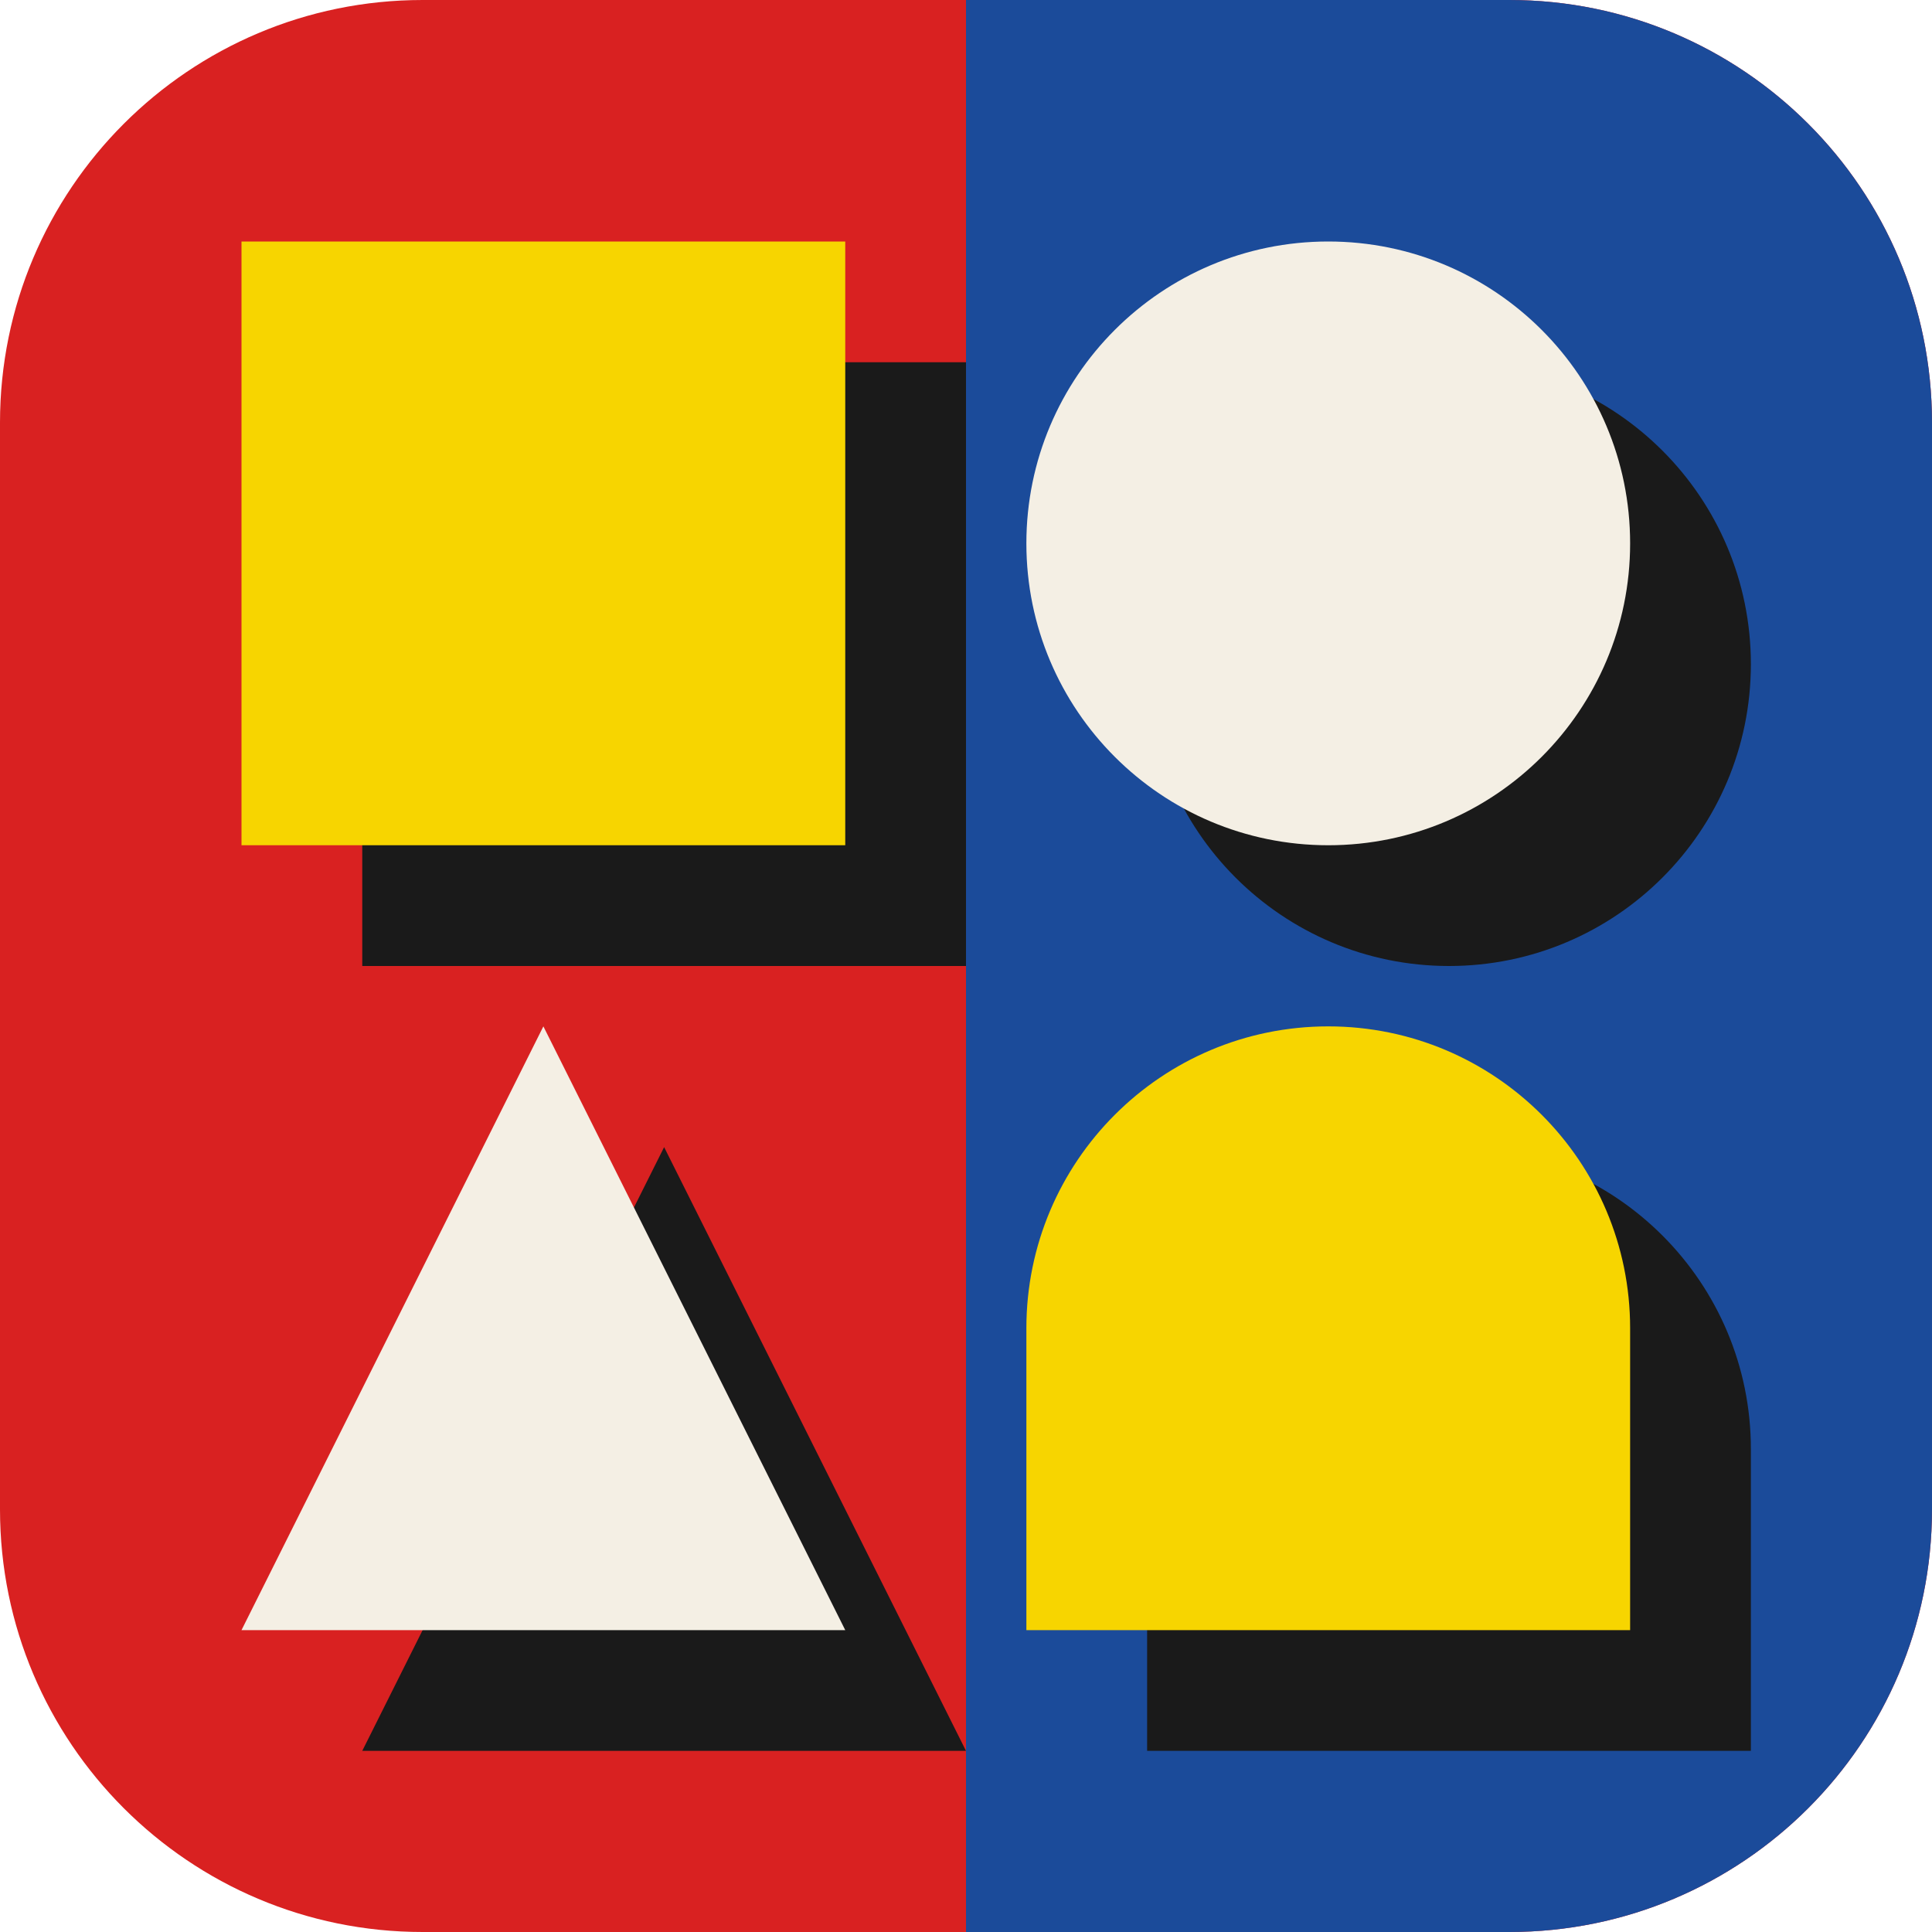
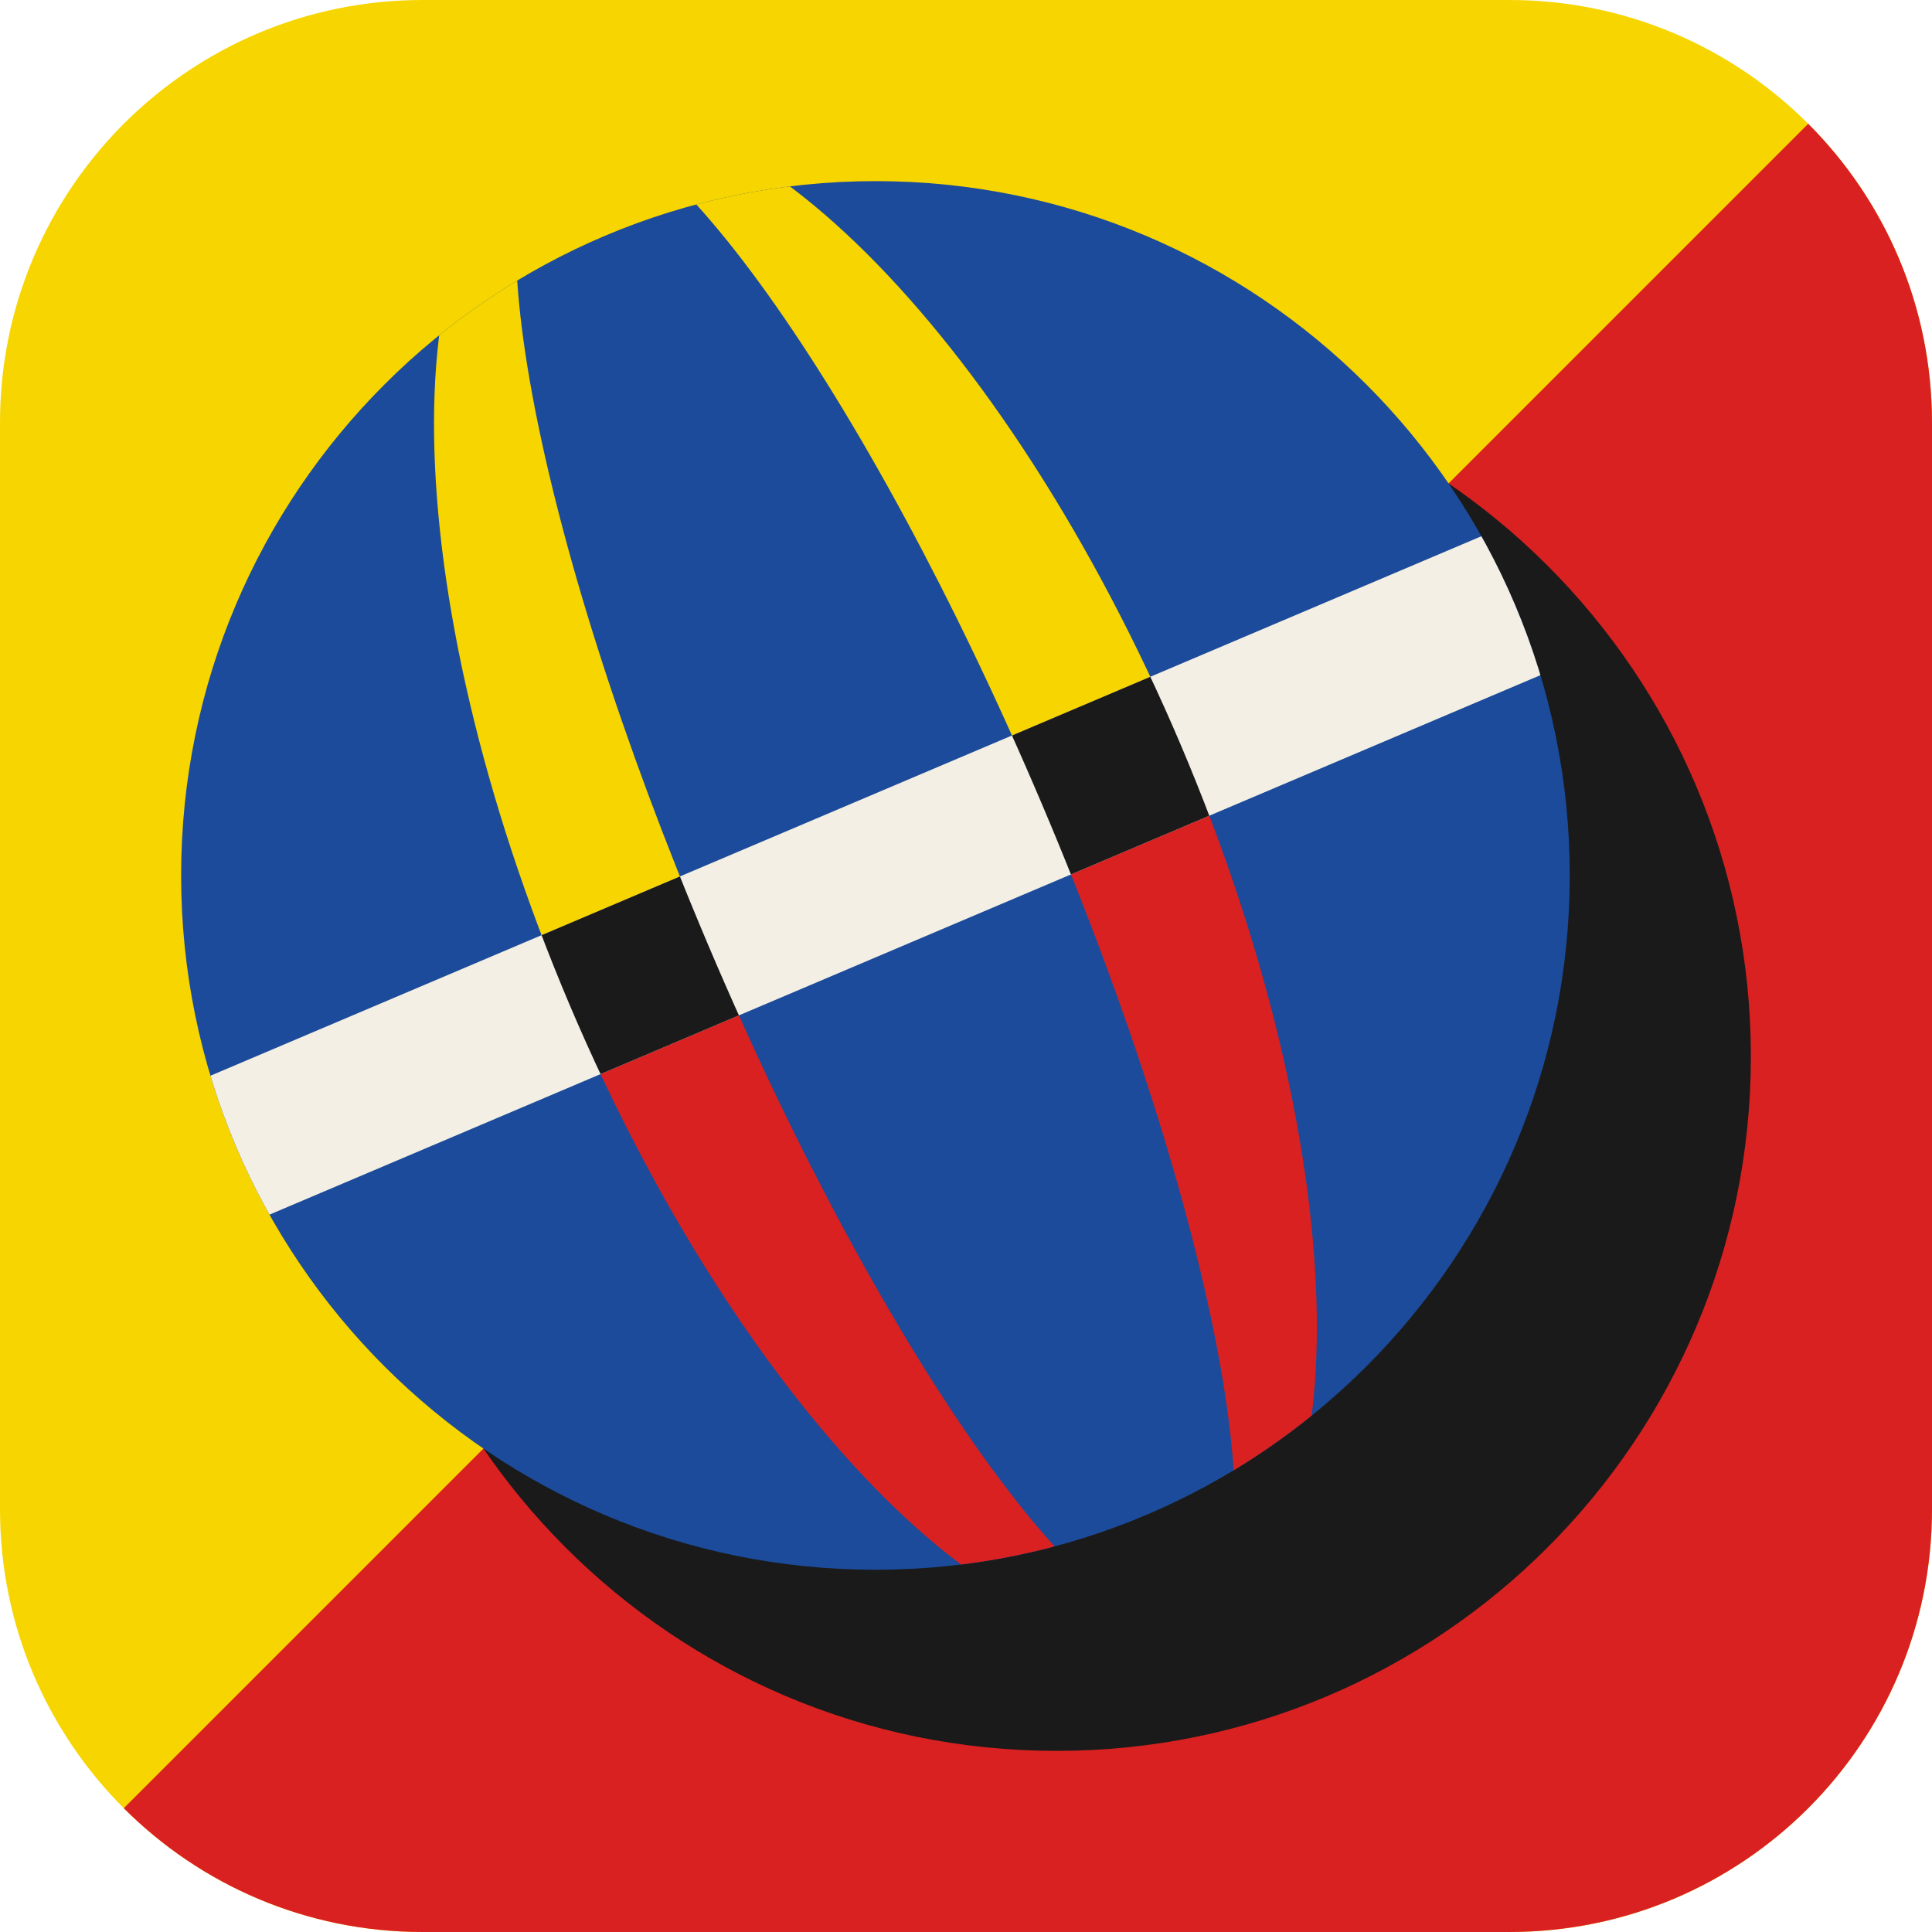
<svg xmlns="http://www.w3.org/2000/svg" viewBox="0 0 64 64">
  <clipPath id="tile">
    <rect width="64" height="64" rx="14" />
  </clipPath>
+   <clipPath id="disc">
+     <circle cx="29" cy="29" r="23" />
+   </clipPath>
+   <clipPath id="north">
+     <rect width="64" height="29" />
+   </clipPath>
+   <clipPath id="south">
+     <rect y="29" width="64" height="35" />
+   </clipPath>
+   <clipPath id="meridian">
+     <path d="M18 29a11 27 0 1 0 22 0a11 27 0 1 0 -22 0ZM23 29a6 27 0 1 0 12 0a6 27 0 1 0 -12 0Z" clip-rule="evenodd" />
+   </clipPath>
  <g clip-path="url(#tile)">
-     <rect width="64" height="64" fill="#D92121" />
-     <rect x="32" width="32" height="64" fill="#1B4B9A" />
-     <g transform="translate(4 4)" fill="#1A1A1A">
-       <rect x="8" y="8" width="20" height="20" />
-       <circle cx="44" cy="18" r="10" />
-       <polygon points="8,54 18,34 28,54" />
-       <path d="M34 54V44A10 10 0 0 1 54 44V54Z" />
+     <rect width="64" height="64" fill="#F7D500" />
+     <polygon points="64,0 64,64 0,64" fill="#D92121" />
+     <circle cx="35" cy="35" r="23" fill="#1A1A1A" />
+     <g clip-path="url(#disc)">
+       <circle cx="29" cy="29" r="23" fill="#1B4B9A" />
+       <g transform="rotate(-23 29 29)">
+         <path d="M18 29a11 27 0 1 0 22 0a11 27 0 1 0 -22 0ZM23 29a6 27 0 1 0 12 0a6 27 0 1 0 -12 0Z" fill-rule="evenodd" fill="#F7D500" clip-path="url(#north)" />
+         <path d="M18 29a11 27 0 1 0 22 0a11 27 0 1 0 -22 0ZM23 29a6 27 0 1 0 12 0a6 27 0 1 0 -12 0Z" fill-rule="evenodd" fill="#D92121" clip-path="url(#south)" />
+         <rect y="26.5" width="64" height="5" fill="#F4EFE4" />
+         <rect y="26.5" width="64" height="5" fill="#1A1A1A" clip-path="url(#meridian)" />
+       </g>
    </g>
-     <rect x="8" y="8" width="20" height="20" fill="#F7D500" />
-     <circle cx="44" cy="18" r="10" fill="#F4EFE4" />
-     <polygon points="8,54 18,34 28,54" fill="#F4EFE4" />
-     <path d="M34 54V44A10 10 0 0 1 54 44V54Z" fill="#F7D500" />
  </g>
</svg>
